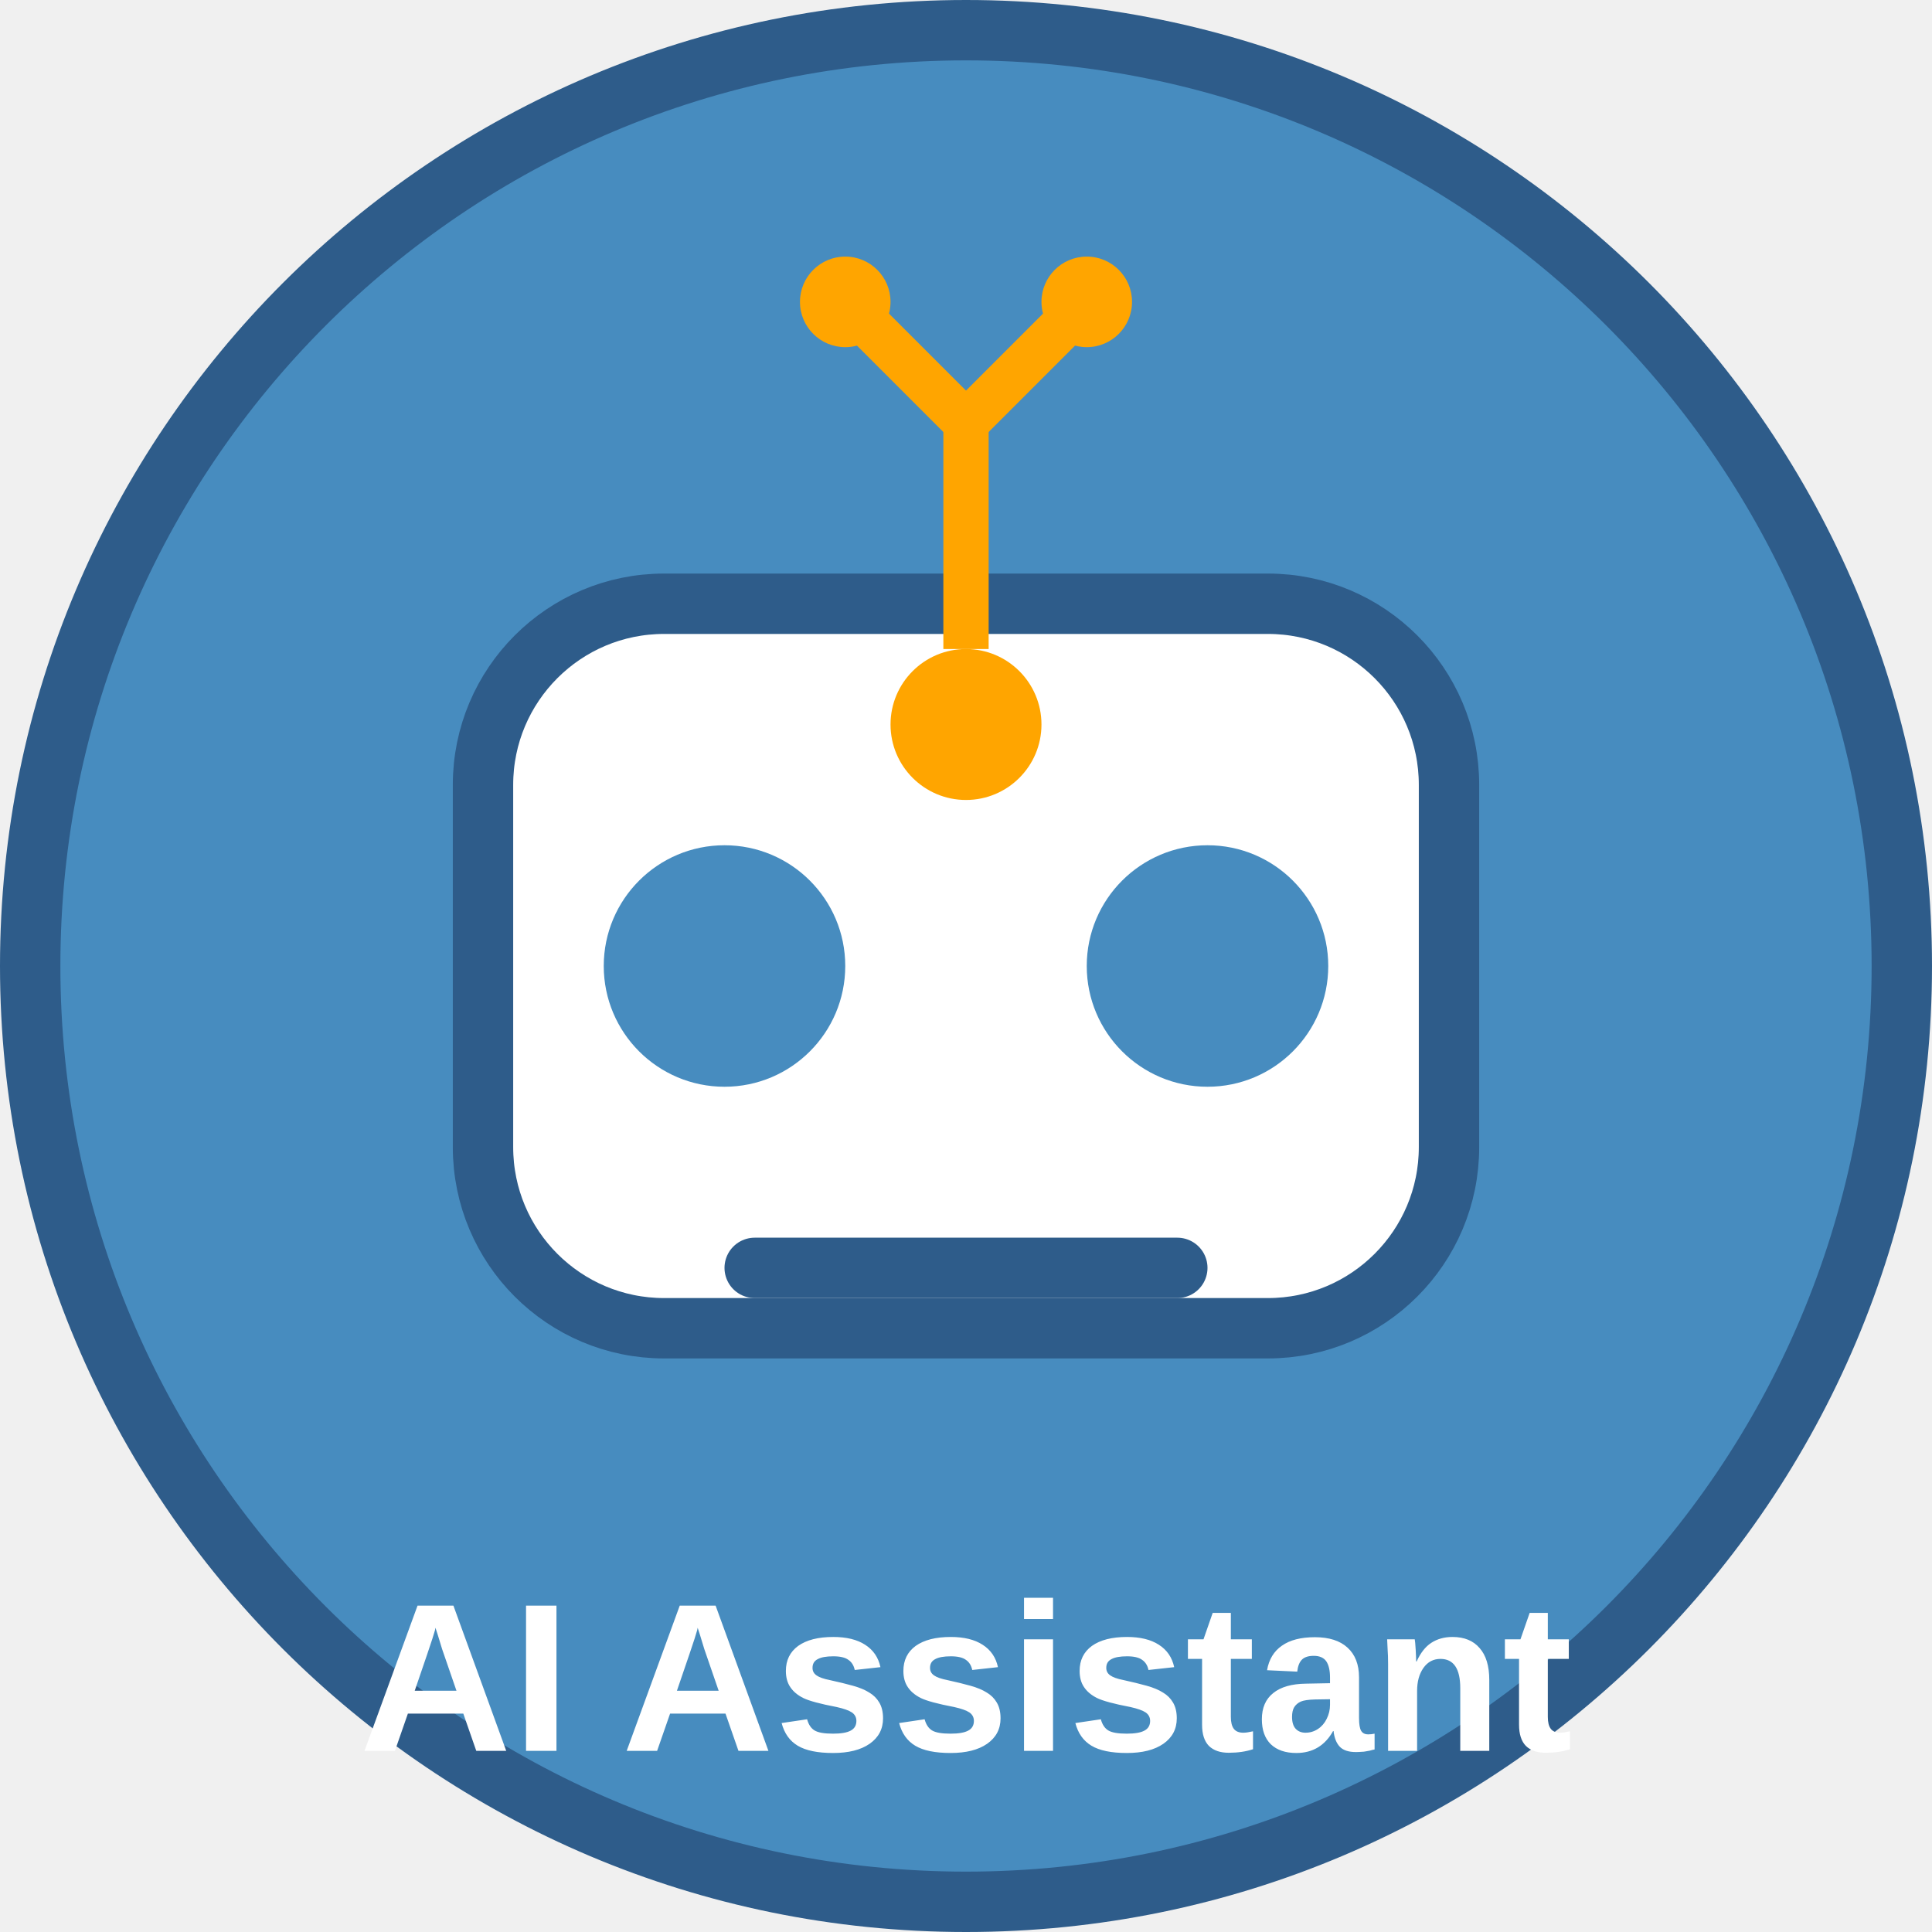
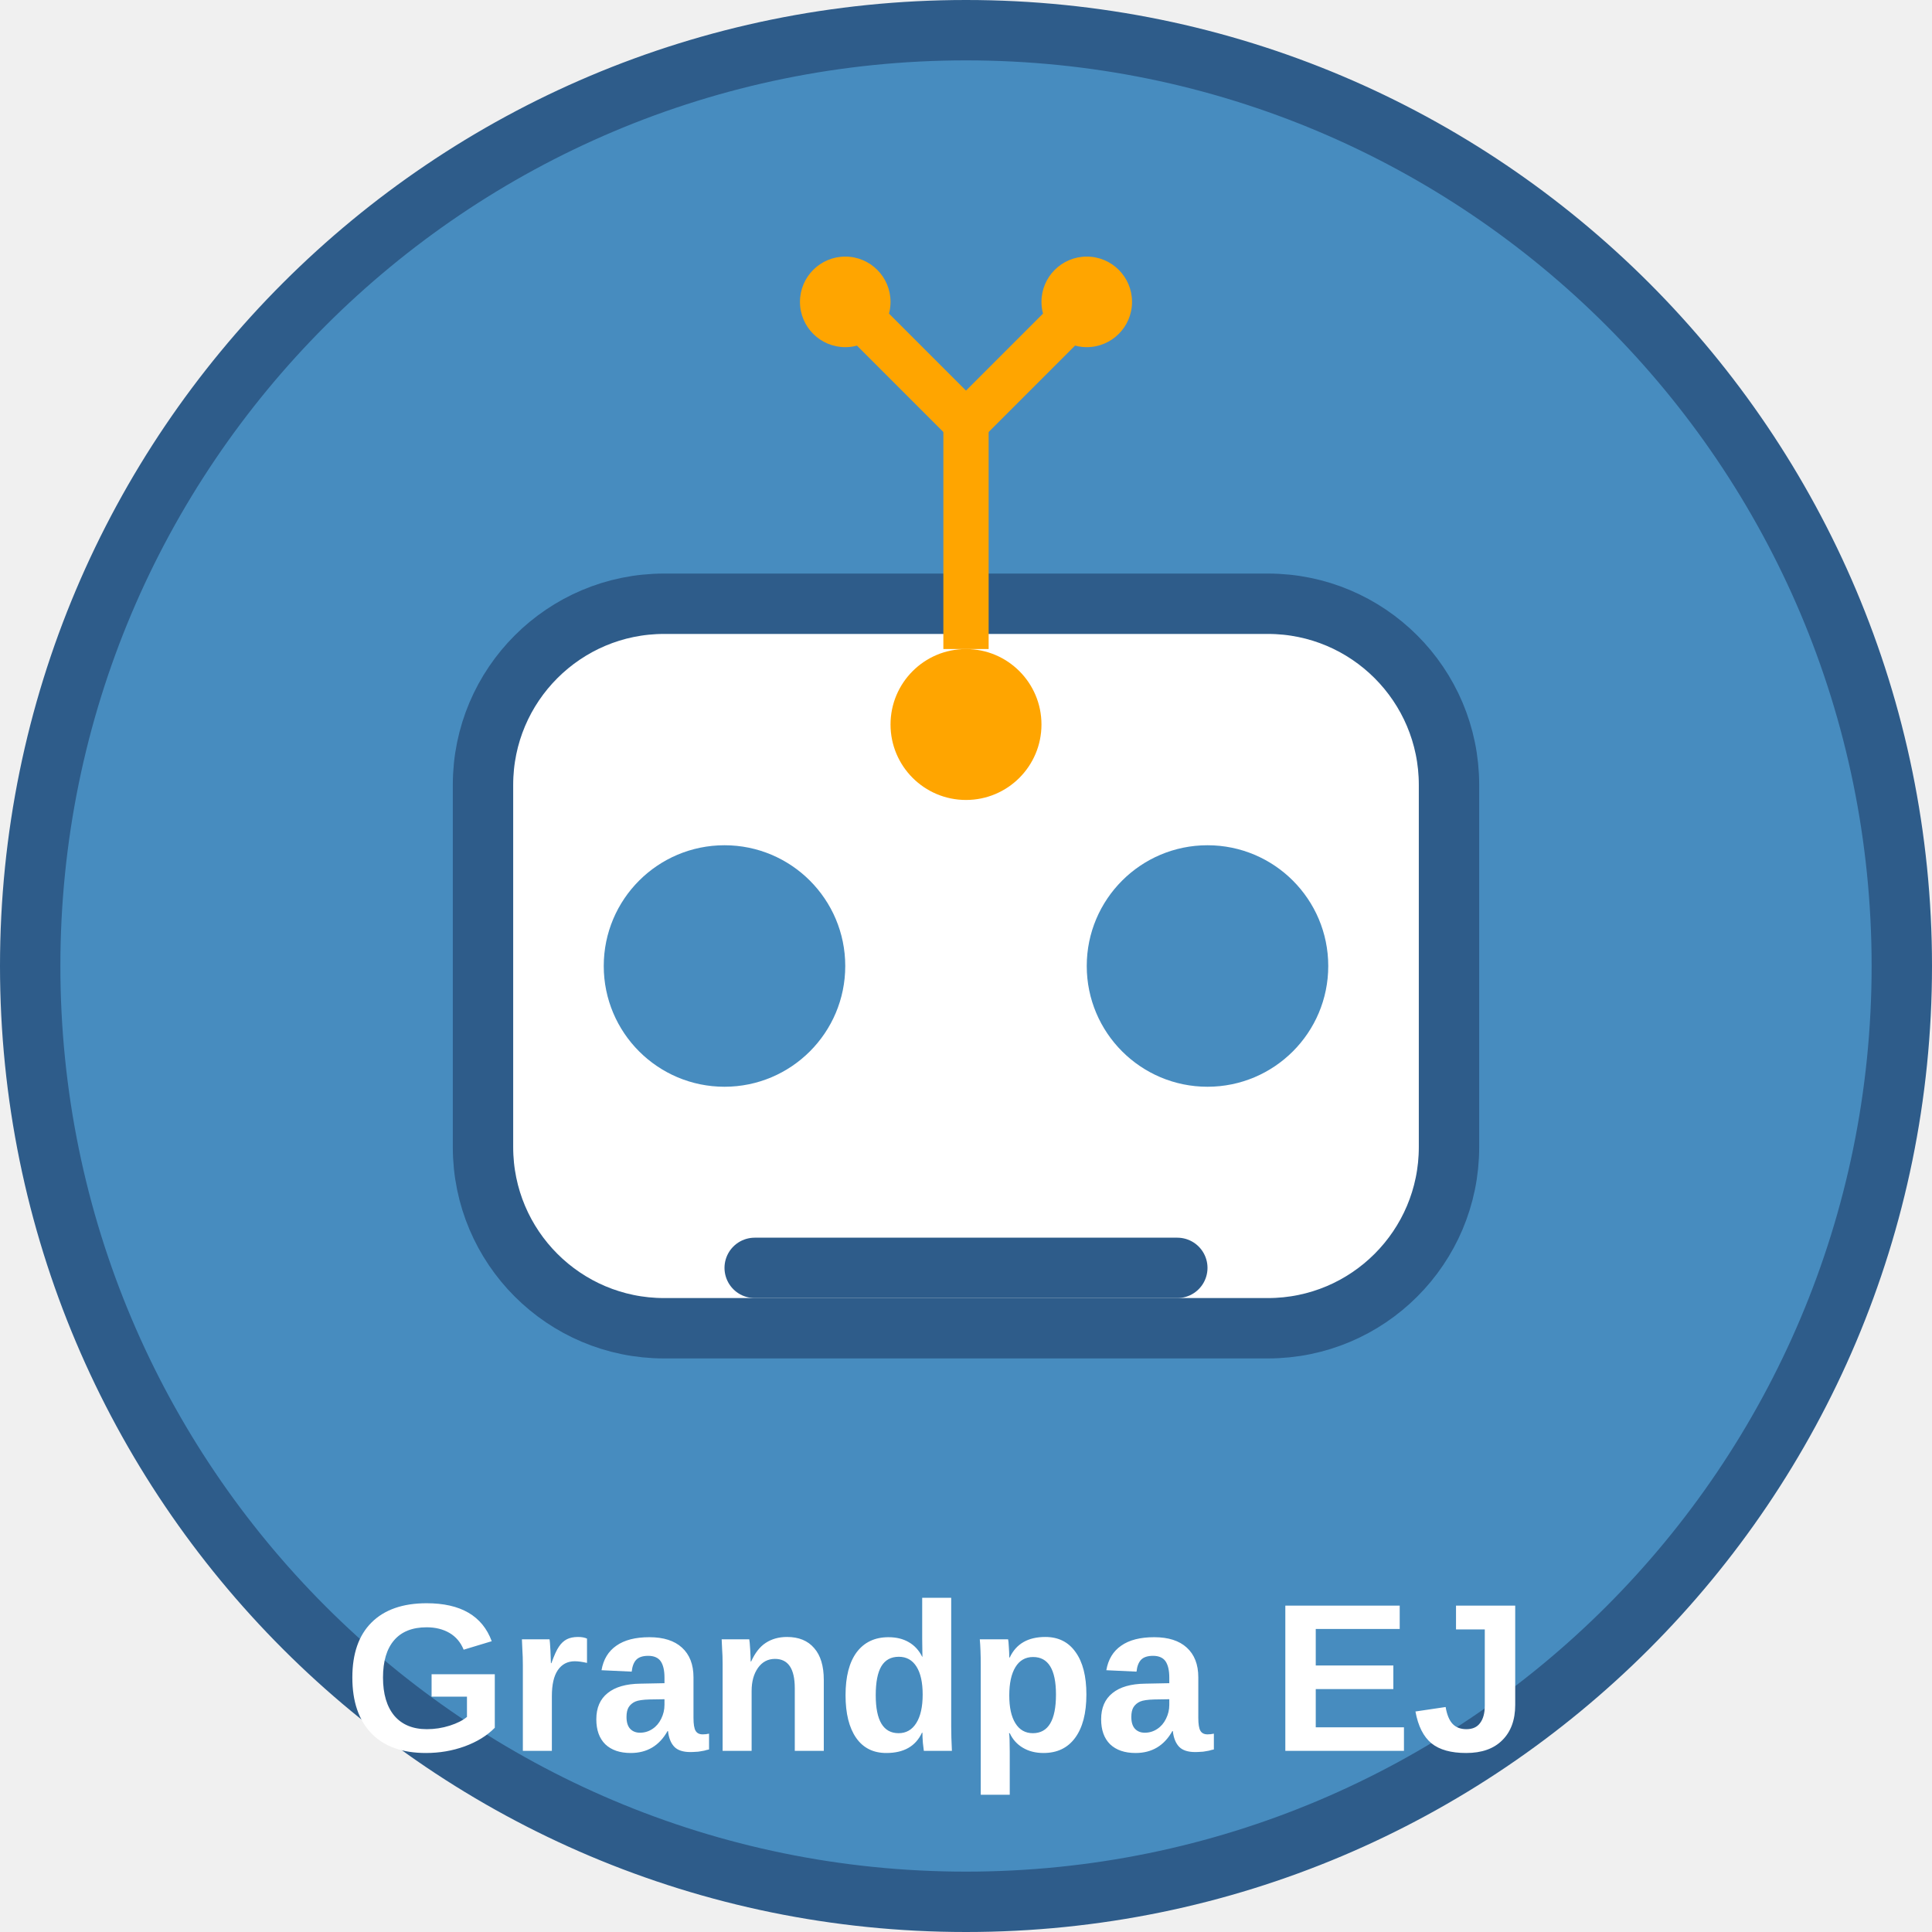
- <svg xmlns="http://www.w3.org/2000/svg" width="128" height="128" viewBox="0 0 128 128" role="img" aria-label="AI Coding Assistant Logo">
+ <svg xmlns="http://www.w3.org/2000/svg" width="128" height="128" viewBox="0 0 128 128" role="img" aria-label="Animated logo with text phrases">
  <circle cx="64" cy="64" r="62" fill="#478CBF" stroke="#2E5C8A" stroke-width="4" />
  <rect x="32" y="40" width="64" height="48" rx="12" ry="12" fill="#FFFFFF" stroke="#2E5C8A" stroke-width="4" />
  <circle cx="48" cy="64" r="8" fill="#478CBF" />
  <circle cx="80" cy="64" r="8" fill="#478CBF" />
  <path d="M50 84 L78 84" stroke="#2E5C8A" stroke-width="4" stroke-linecap="round" />
  <g transform="translate(64, 48)">
    <circle cx="0" cy="0" r="5" fill="#FFA500" />
    <line x1="0" y1="-5" x2="0" y2="-20" stroke="#FFA500" stroke-width="3" />
    <line x1="0" y1="-20" x2="8" y2="-28" stroke="#FFA500" stroke-width="3" />
    <line x1="0" y1="-20" x2="-8" y2="-28" stroke="#FFA500" stroke-width="3" />
    <circle cx="8" cy="-28" r="3" fill="#FFA500" />
    <circle cx="-8" cy="-28" r="3" fill="#FFA500" />
  </g>
-   <text x="64" y="116" font-family="Segoe UI, Arial, sans-serif" font-size="14" fill="#FFFFFF" text-anchor="middle" font-weight="600">
-     AI Assistant
+   <text x="64" y="116" font-family="Segoe UI, Arial, sans-serif" font-size="14" fill="#FFFFFF" text-anchor="middle" font-weight="600" opacity="1">
+     <tspan id="text1">Grandpa EJ</tspan>
+     <animate attributeName="opacity" values="1;1;0;0" keyTimes="0;0.33;0.34;1" dur="6s" repeatCount="indefinite" begin="0s" />
+   </text>
+   <text x="64" y="116" font-family="Segoe UI, Arial, sans-serif" font-size="14" fill="#FFFFFF" text-anchor="middle" font-weight="600" opacity="0">
+     <tspan id="text2">Godot 4</tspan>
+     <animate attributeName="opacity" values="0;0;1;1;0" keyTimes="0;0.33;0.34;0.66;1" dur="6s" repeatCount="indefinite" begin="0s" />
+   </text>
+   <text x="64" y="116" font-family="Segoe UI, Arial, sans-serif" font-size="14" fill="#FFFFFF" text-anchor="middle" font-weight="600" opacity="0">
+     <tspan id="text3">Ai Assistance</tspan>
+     <animate attributeName="opacity" values="0;0;0;0;1;1;0" keyTimes="0;0.66;0.67;0.99;1" dur="6s" repeatCount="indefinite" begin="0s" />
  </text>
</svg>
